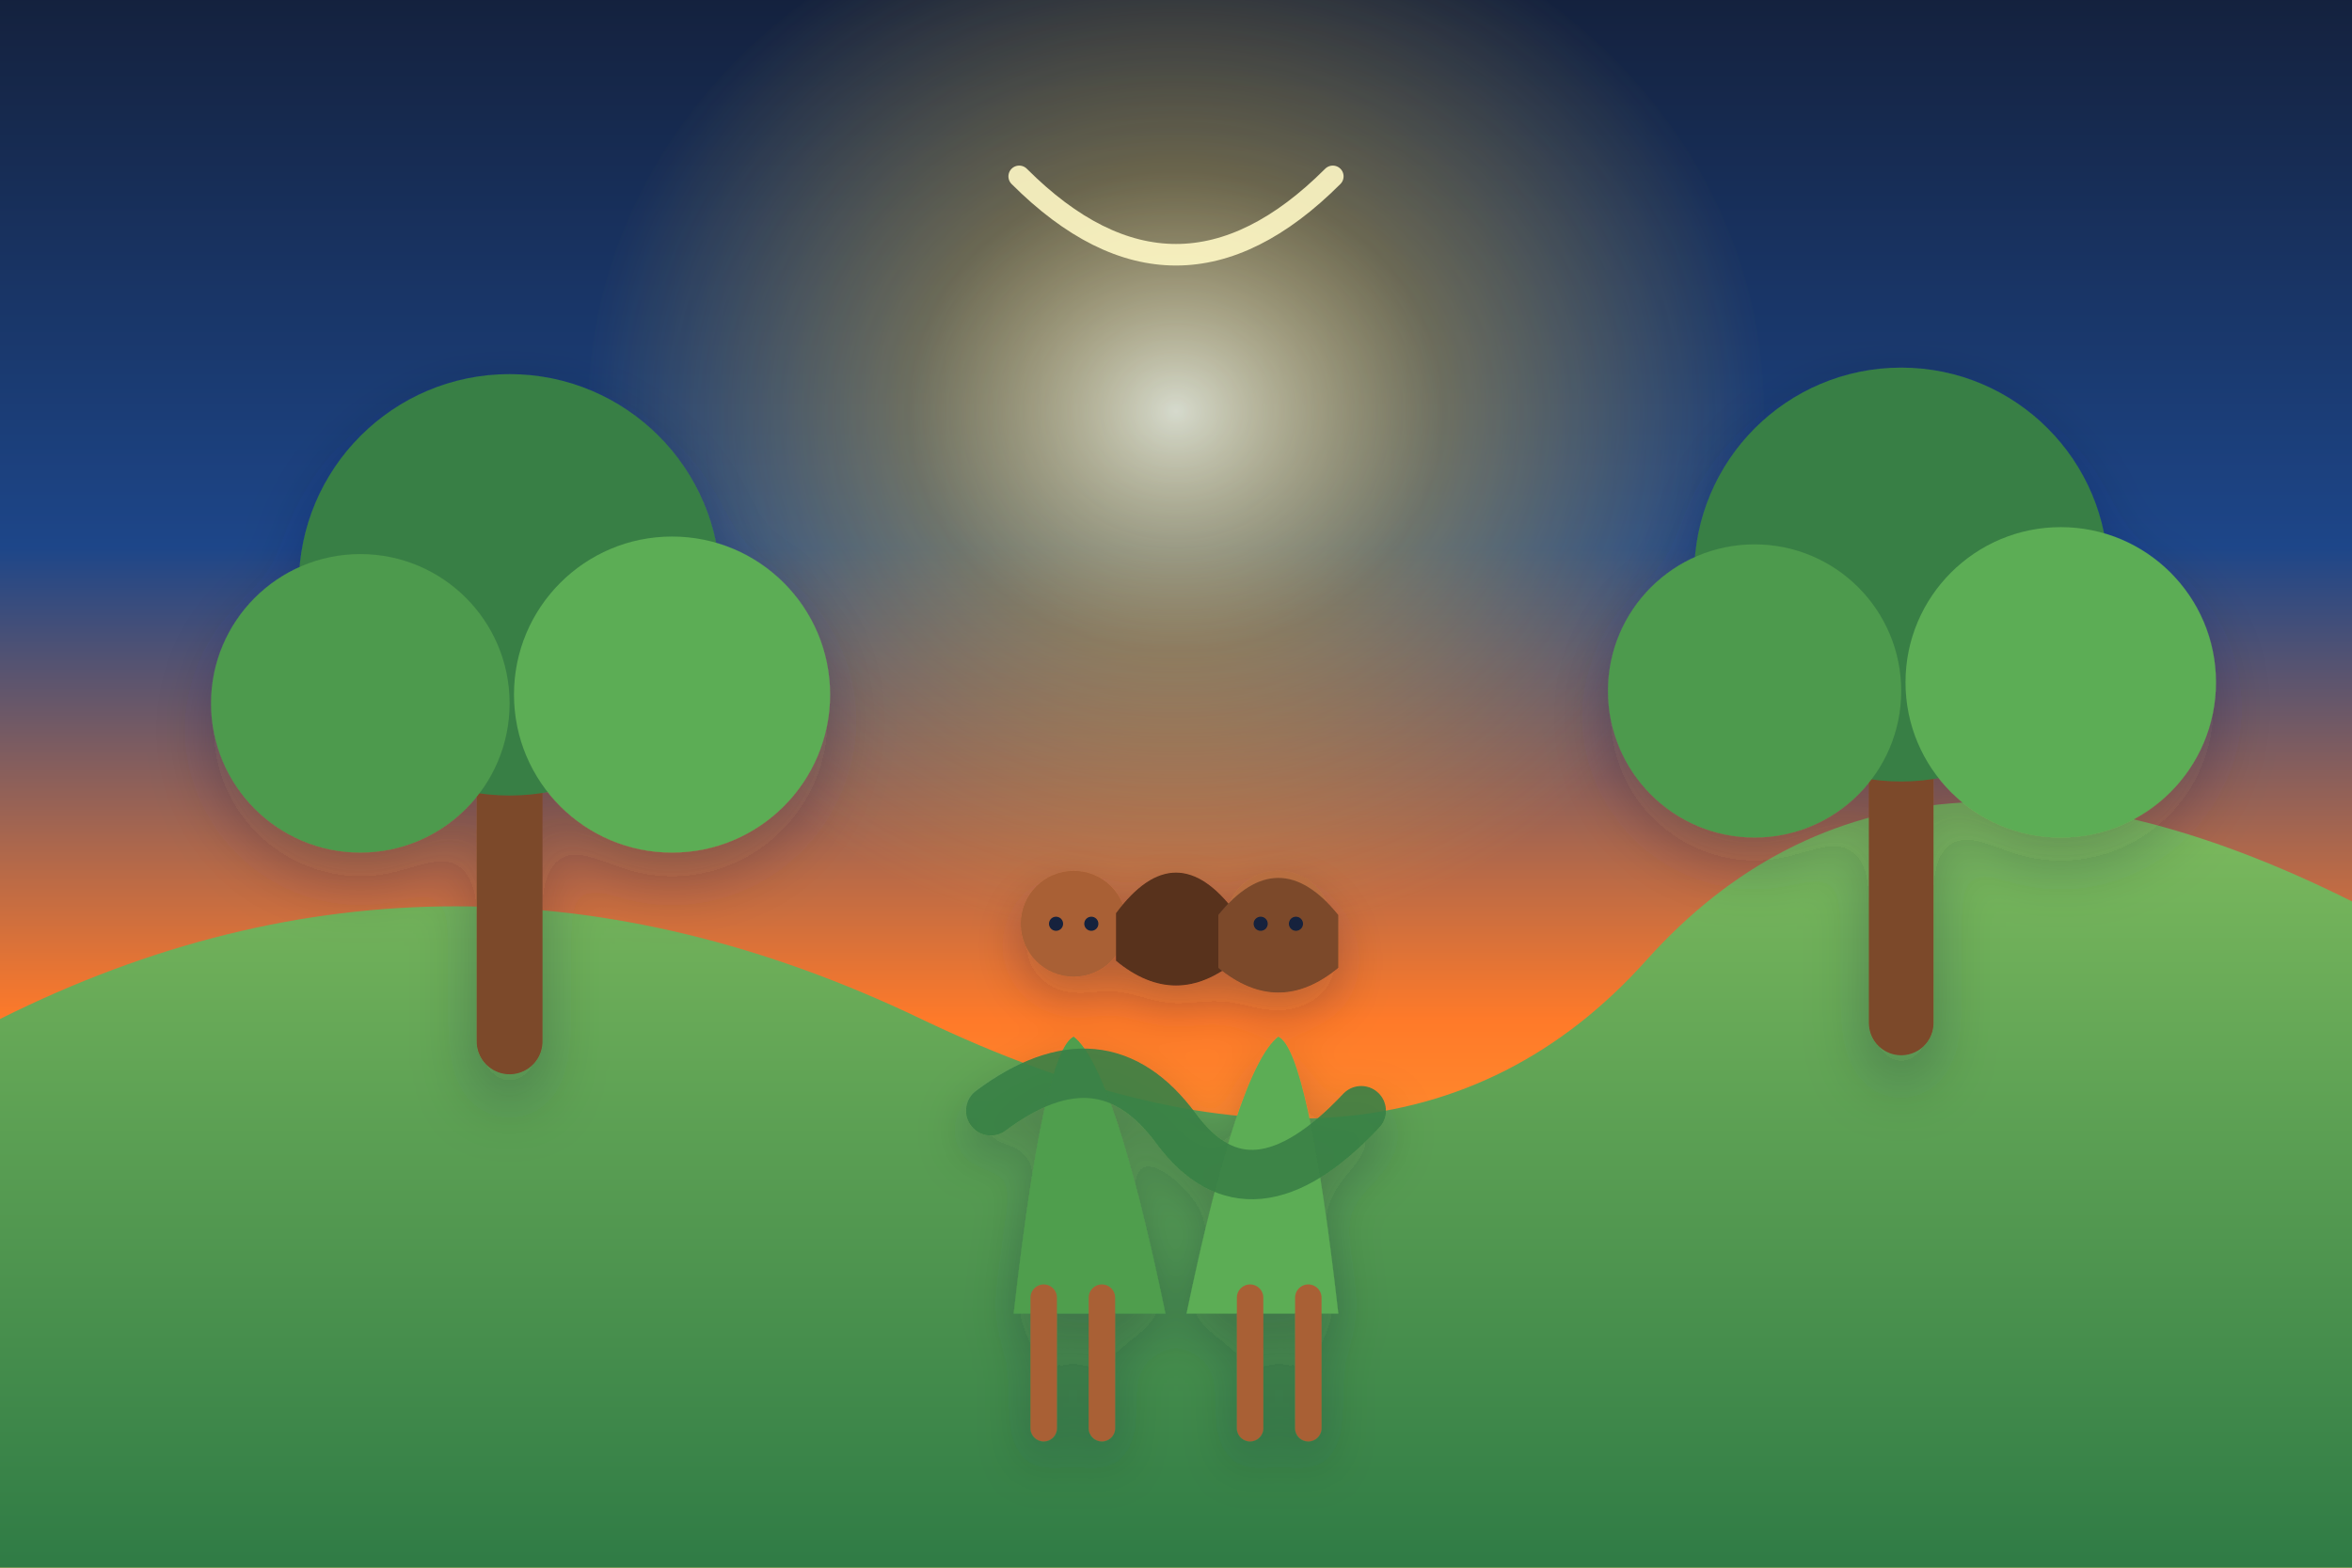
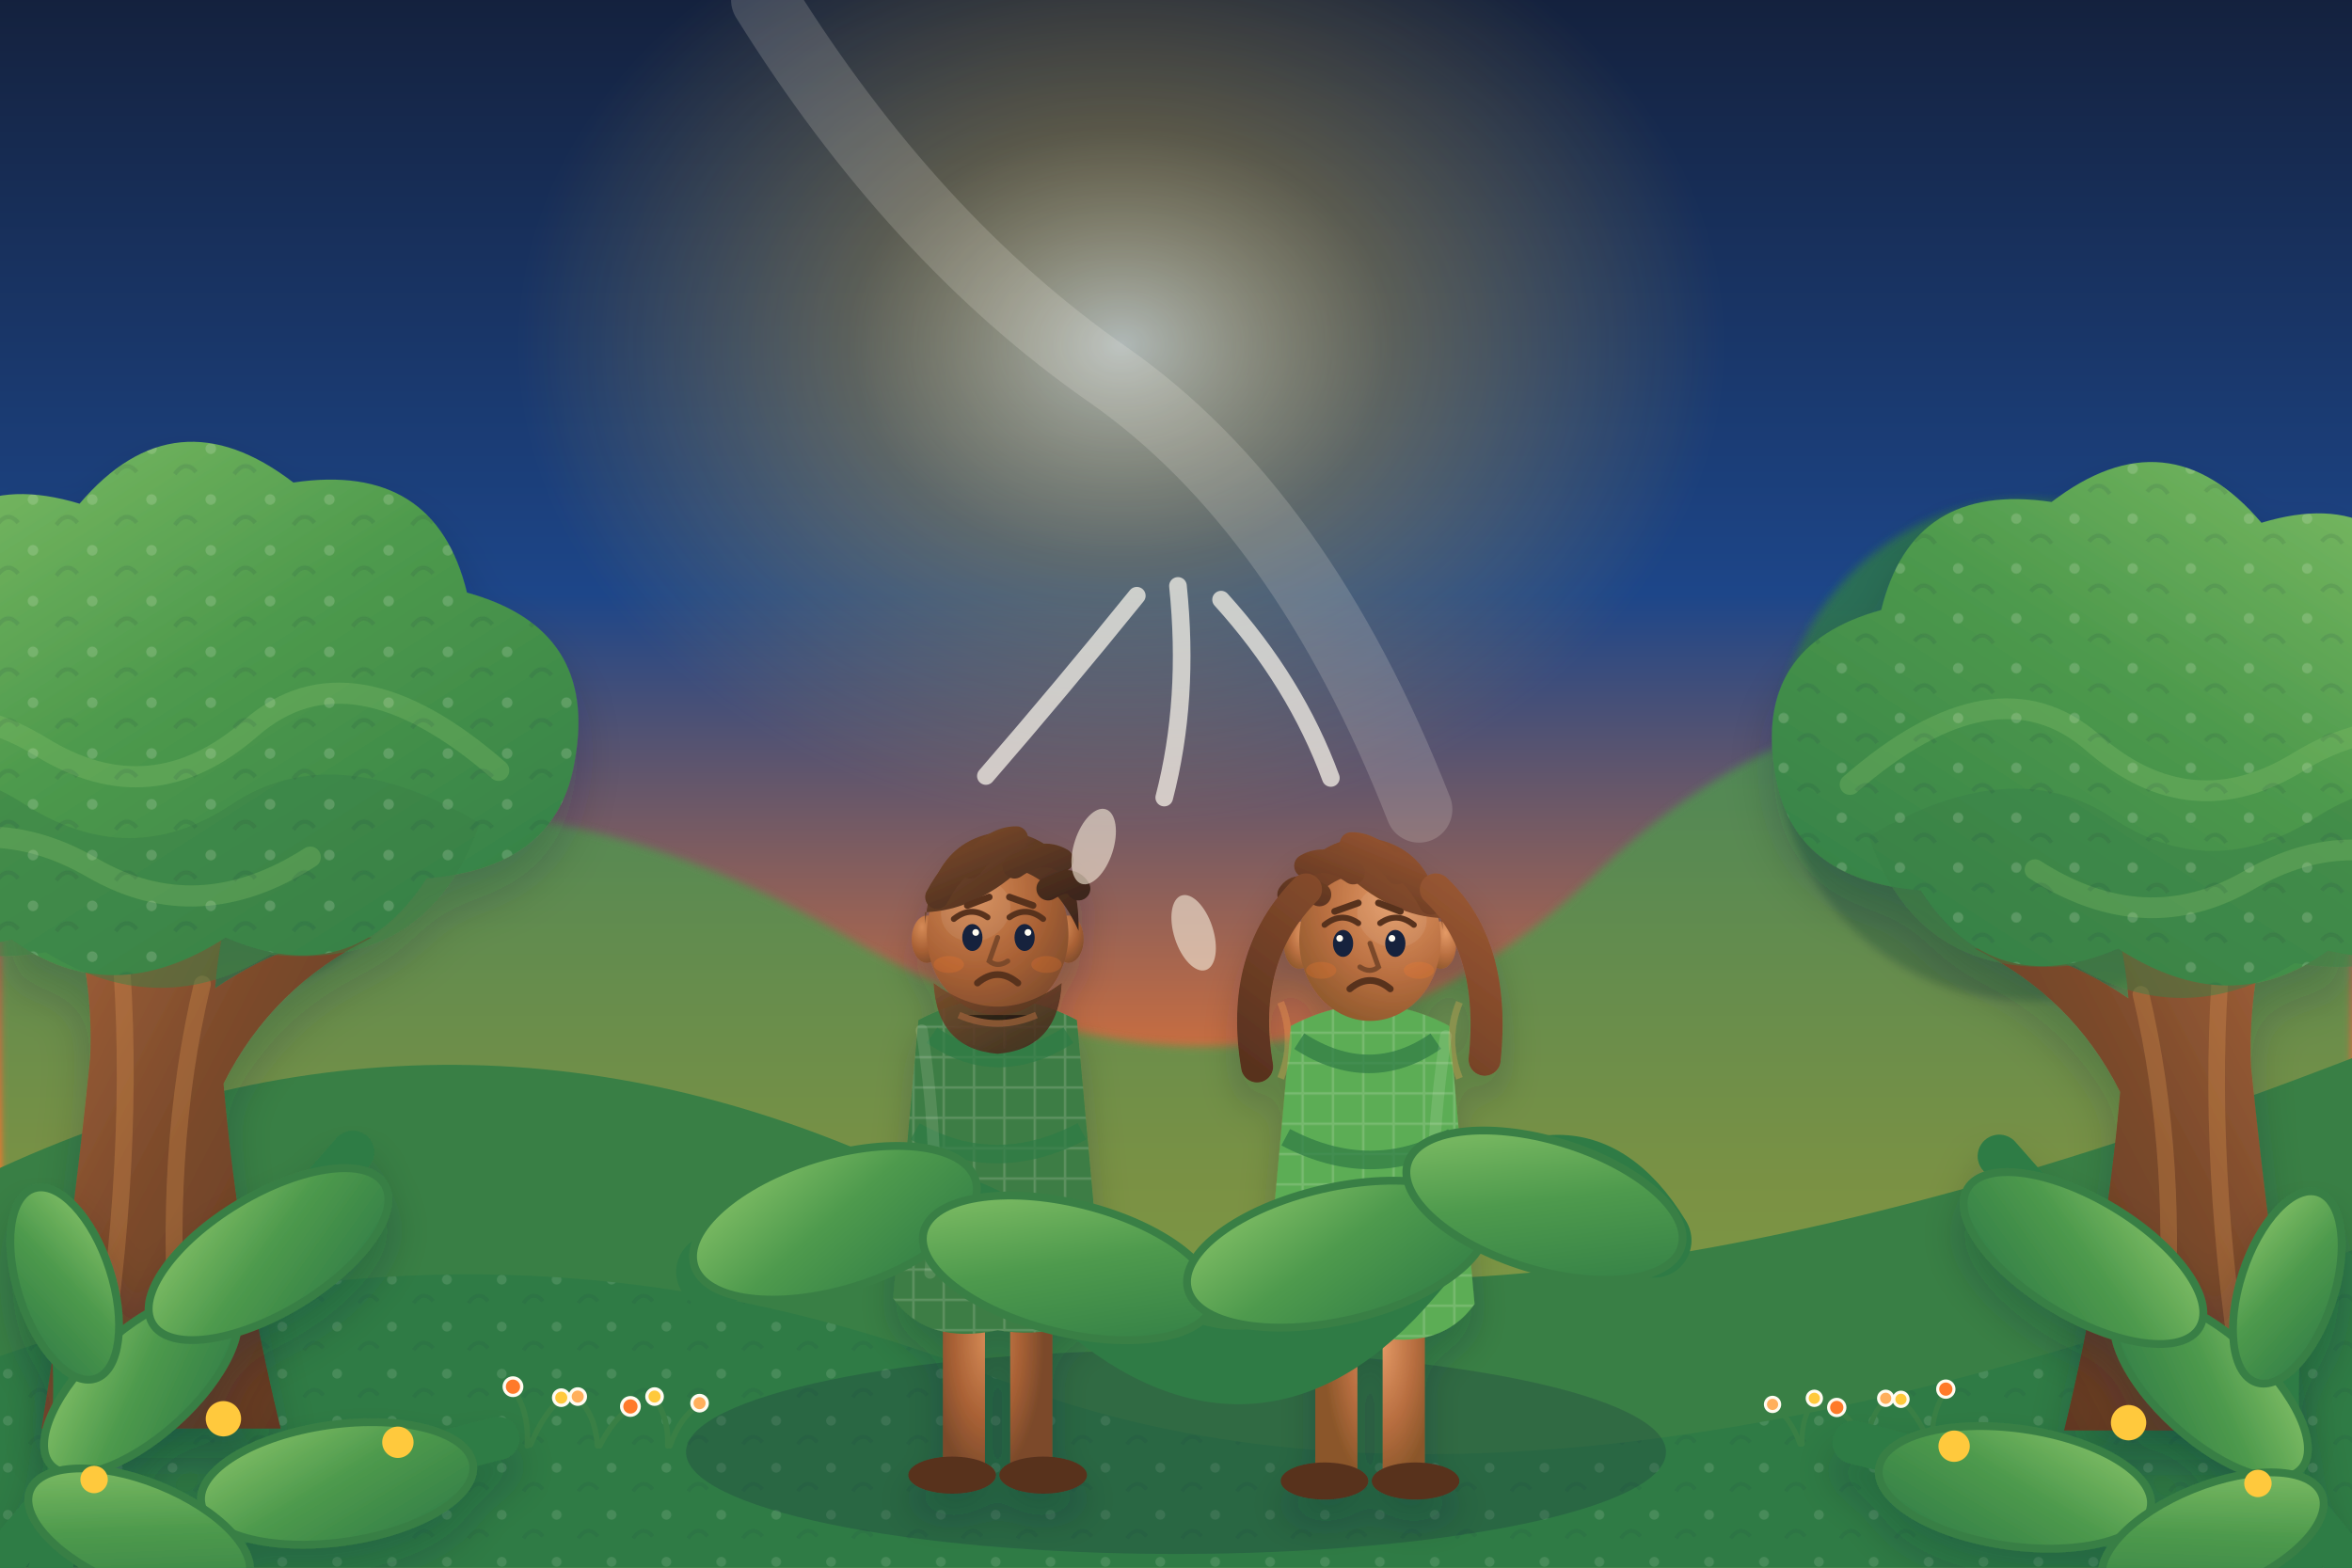
- <svg xmlns="http://www.w3.org/2000/svg" width="1200" height="800" viewBox="0 0 1200 800" role="img" aria-label="Adão e Eva se escondem entre as árvores">
+ <svg xmlns="http://www.w3.org/2000/svg" width="1200" height="800" viewBox="0 0 1200 800" role="img" aria-label="Adão e Eva se escondem entre folhas, mas uma luz acolhedora abre caminho até eles">
  <defs>
    <linearGradient id="creamLight" x1="0" y1="0" x2="0" y2="1">
      <stop stop-color="#FFFBF0" />
      <stop offset="1" stop-color="#F3E9D7" />
    </linearGradient>
    <linearGradient id="daySky" x1="0" y1="0" x2="0" y2="1">
      <stop stop-color="#63AFE2" />
      <stop offset=".6" stop-color="#CDEEFF" />
      <stop offset="1" stop-color="#FFF1C7" />
    </linearGradient>
    <linearGradient id="morningSky" x1="0" y1="0" x2="0" y2="1">
      <stop stop-color="#4B779A" />
      <stop offset=".4" stop-color="#F7A064" />
      <stop offset=".8" stop-color="#FCE0B0" />
      <stop offset="1" stop-color="#FFF5D6" />
    </linearGradient>
    <linearGradient id="sunsetSky" x1="0" y1="0" x2="0" y2="1">
      <stop stop-color="#14213D" />
      <stop offset=".35" stop-color="#1D4689" />
      <stop offset=".65" stop-color="#FF7A29" />
      <stop offset="1" stop-color="#FFC93C" />
    </linearGradient>
    <linearGradient id="nightSky" x1="0" y1="0" x2="0" y2="1">
      <stop stop-color="#07152F" />
      <stop offset=".6" stop-color="#14213D" />
      <stop offset="1" stop-color="#1D4689" />
    </linearGradient>
    <linearGradient id="stormSky" x1="0" y1="0" x2="0" y2="1">
      <stop stop-color="#121D2B" />
      <stop offset=".5" stop-color="#2D3E52" />
      <stop offset="1" stop-color="#4B627D" />
    </linearGradient>
    <linearGradient id="water" x1="0" y1="0" x2="1" y2="1">
      <stop stop-color="#2C78BD" />
      <stop offset=".55" stop-color="#68BDE7" />
      <stop offset="1" stop-color="#BDEBFA" />
    </linearGradient>
    <linearGradient id="oceanDeep" x1="0" y1="0" x2="0" y2="1">
      <stop stop-color="#08182B" />
      <stop offset=".5" stop-color="#133E6E" />
      <stop offset="1" stop-color="#246CA8" />
    </linearGradient>
    <linearGradient id="seaWall" x1="0" y1="0" x2="1" y2="0">
      <stop stop-color="#1D659E" stop-opacity=".92" />
      <stop offset=".5" stop-color="#4FA6DF" stop-opacity=".85" />
      <stop offset="1" stop-color="#82D2F5" stop-opacity=".95" />
    </linearGradient>
    <linearGradient id="garden" x1="0" y1="0" x2="0" y2="1">
      <stop stop-color="#7DBB5E" />
      <stop offset="1" stop-color="#2F7B45" />
    </linearGradient>
    <linearGradient id="hills" x1="0" y1="0" x2="0" y2="1">
      <stop stop-color="#94CD6E" />
      <stop offset=".6" stop-color="#55A14A" />
      <stop offset="1" stop-color="#2C6E38" />
    </linearGradient>
    <linearGradient id="desert" x1="0" y1="0" x2="0" y2="1">
      <stop stop-color="#F5DB99" />
      <stop offset=".65" stop-color="#DFB35A" />
      <stop offset="1" stop-color="#A87A2A" />
    </linearGradient>
    <linearGradient id="sandDune" x1="0" y1="0" x2="0" y2="1">
      <stop stop-color="#FCEAB3" />
      <stop offset="1" stop-color="#E2B868" />
    </linearGradient>
    <linearGradient id="palaceWall" x1="0" y1="0" x2="0" y2="1">
      <stop stop-color="#FFF7E3" />
      <stop offset=".7" stop-color="#E8D5B0" />
      <stop offset="1" stop-color="#CBB184" />
    </linearGradient>
    <linearGradient id="palaceGold" x1="0" y1="0" x2="1" y2="1">
      <stop stop-color="#FFF0A0" />
      <stop offset=".5" stop-color="#FFC93C" />
      <stop offset="1" stop-color="#EBA317" />
    </linearGradient>
    <linearGradient id="woodArk" x1="0" y1="0" x2="0" y2="1">
      <stop stop-color="#8B572A" />
      <stop offset=".5" stop-color="#6F3F19" />
      <stop offset="1" stop-color="#4A260B" />
    </linearGradient>
    <linearGradient id="stoneDen" x1="0" y1="0" x2="0" y2="1">
      <stop stop-color="#283547" />
      <stop offset=".6" stop-color="#182332" />
      <stop offset="1" stop-color="#0E1622" />
    </linearGradient>
    <linearGradient id="fireCol" x1="0" y1="1" x2="0" y2="0">
      <stop stop-color="#FF4500" />
      <stop offset=".4" stop-color="#FF7A29" />
      <stop offset=".8" stop-color="#FFC93C" />
      <stop offset="1" stop-color="#FFF9D6" />
    </linearGradient>
    <radialGradient id="divineLight">
      <stop stop-color="#FFFDE0" stop-opacity=".96" />
      <stop offset=".45" stop-color="#FFC93C" stop-opacity=".42" />
      <stop offset="1" stop-color="#FFC93C" stop-opacity="0" />
    </radialGradient>
    <radialGradient id="angelGlow">
      <stop stop-color="#FFFFFF" stop-opacity=".98" />
      <stop offset=".4" stop-color="#FFE885" stop-opacity=".55" />
      <stop offset="1" stop-color="#FFE885" stop-opacity="0" />
    </radialGradient>
    <radialGradient id="sunGlow">
      <stop stop-color="#FFF5B8" stop-opacity="1" />
      <stop offset=".35" stop-color="#FFC93C" stop-opacity=".8" />
      <stop offset="1" stop-color="#FF7A29" stop-opacity="0" />
    </radialGradient>
    <filter id="softShadow" x="-30%" y="-30%" width="160%" height="180%">
      <feDropShadow dx="0" dy="12" stdDeviation="14" flood-color="#14213D" flood-opacity=".25" />
    </filter>
    <filter id="cardShadow" x="-20%" y="-20%" width="140%" height="150%">
      <feDropShadow dx="0" dy="6" stdDeviation="8" flood-color="#0B1830" flood-opacity=".18" />
    </filter>
    <filter id="glow" x="-80%" y="-80%" width="260%" height="260%">
      <feGaussianBlur stdDeviation="10" result="blur" />
      <feMerge>
        <feMergeNode in="blur" />
        <feMergeNode in="SourceGraphic" />
      </feMerge>
    </filter>
    <filter id="strongGlow" x="-100%" y="-100%" width="300%" height="300%">
      <feGaussianBlur stdDeviation="18" result="blur" />
      <feMerge>
        <feMergeNode in="blur" />
        <feMergeNode in="SourceGraphic" />
      </feMerge>
    </filter>
  </defs>
-   <rect width="1200" height="800" fill="url(#sunsetSky)" />
-   <ellipse cx="600" cy="210" rx="300" ry="270" fill="url(#divineLight)" opacity=".85" />
-   <path d="M0 520Q230 405 470 520T840 490T1200 460V800H0z" fill="url(#garden)" />
-   <g transform="translate(260 285) scale(1.12)" filter="url(#softShadow)">
-     <path d="M0 220V40" stroke="#7B4A2B" stroke-width="30" stroke-linecap="round" />
-     <circle cx="0" cy="12" r="96" fill="#397F45" />
-     <circle cx="-68" cy="66" r="68" fill="#4E9A4D" />
-     <circle cx="74" cy="62" r="72" fill="#5CAD55" />
-   </g>
-   <g transform="translate(970 280) scale(1.1)" filter="url(#softShadow)">
-     <path d="M0 220V40" stroke="#7B4A2B" stroke-width="30" stroke-linecap="round" />
-     <circle cx="0" cy="12" r="96" fill="#397F45" />
-     <circle cx="-68" cy="66" r="68" fill="#4E9A4D" />
-     <circle cx="74" cy="62" r="72" fill="#5CAD55" />
-   </g>
-   <g transform="translate(600 520) scale(0.9)" filter="url(#softShadow)">
-     <circle cx="-58" cy="-54" r="30" fill="#A96135" />
-     <circle cx="58" cy="-54" r="30" fill="#B86E40" />
-     <path d="M-34-60q34-46 68 0v27q-34 28-68 0z" fill="#59321F" />
-     <path d="M24-59q34-42 68 0v30q-34 28-68 0z" fill="#7B4A2B" />
-     <circle cx="-68" cy="-54" r="4" fill="#14213D" />
-     <circle cx="-48" cy="-54" r="4" fill="#14213D" />
-     <circle cx="48" cy="-54" r="4" fill="#14213D" />
-     <circle cx="68" cy="-54" r="4" fill="#14213D" />
-     <path d="M-92 167Q-75 18-58 10Q-35 28-6 167z" fill="#4F9E4E" />
-     <path d="M6 167Q35 28 58 10q17 8 34 157z" fill="#5CAD55" />
-     <path d="M-75 158v74M-42 158v74M42 158v74M75 158v74" stroke="#A96135" stroke-width="15" stroke-linecap="round" />
-     <path d="M-105 52Q-42 5 0 62T105 52" fill="none" stroke="#397F45" stroke-width="28" stroke-linecap="round" opacity=".9" />
-   </g>
-   <path d="M520 90q80 80 160 0" fill="none" stroke="#FFF8C5" stroke-width="11" stroke-linecap="round" opacity=".9" />
+   <defs>
+     <linearGradient id="edenDawn" x1="0" y1="0" x2="0" y2="1">
+       <stop stop-color="#1D4689" />
+       <stop offset=".34" stop-color="#63AFE2" />
+       <stop offset=".72" stop-color="#FFC93C" />
+       <stop offset="1" stop-color="#FFFBF0" />
+     </linearGradient>
+     <linearGradient id="edenEvening" x1="0" y1="0" x2="0" y2="1">
+       <stop stop-color="#14213D" />
+       <stop offset=".38" stop-color="#1D4689" />
+       <stop offset=".76" stop-color="#FF7A29" />
+       <stop offset="1" stop-color="#FFC93C" />
+     </linearGradient>
+     <linearGradient id="edenLeaf" x1="0" y1="0" x2="1" y2="1">
+       <stop stop-color="#8BC66A" />
+       <stop offset=".48" stop-color="#4E9A4D" />
+       <stop offset="1" stop-color="#2F7B45" />
+     </linearGradient>
+     <linearGradient id="edenBark" x1="0" y1="0" x2="1" y2="1">
+       <stop stop-color="#B86E40" />
+       <stop offset=".52" stop-color="#7B4A2B" />
+       <stop offset="1" stop-color="#59321F" />
+     </linearGradient>
+     <linearGradient id="edenRiver" x1="0" y1="0" x2="1" y2="1">
+       <stop stop-color="#BDEBFA" />
+       <stop offset=".48" stop-color="#68BDE7" />
+       <stop offset="1" stop-color="#1D4689" />
+     </linearGradient>
+     <linearGradient id="wovenAmber" x1="0" y1="0" x2="1" y2="1">
+       <stop stop-color="#FFC93C" />
+       <stop offset=".52" stop-color="#FF7A29" />
+       <stop offset="1" stop-color="#B86E40" />
+     </linearGradient>
+     <linearGradient id="wovenBlue" x1="0" y1="0" x2="1" y2="1">
+       <stop stop-color="#68BDE7" />
+       <stop offset=".5" stop-color="#1D4689" />
+       <stop offset="1" stop-color="#14213D" />
+     </linearGradient>
+     <radialGradient id="skinAdam" cx=".34" cy=".24" r=".85">
+       <stop stop-color="#D58A56" />
+       <stop offset=".58" stop-color="#A96135" />
+       <stop offset="1" stop-color="#7B4A2B" />
+     </radialGradient>
+     <radialGradient id="skinEva" cx=".34" cy=".24" r=".85">
+       <stop stop-color="#E49A66" />
+       <stop offset=".58" stop-color="#B86E40" />
+       <stop offset="1" stop-color="#8B572A" />
+     </radialGradient>
+     <linearGradient id="hairAdam" x1="0" y1="0" x2="1" y2="1">
+       <stop stop-color="#7B4A2B" />
+       <stop offset="1" stop-color="#3C251B" />
+     </linearGradient>
+     <linearGradient id="hairEva" x1="0" y1="0" x2="1" y2="1">
+       <stop stop-color="#9A5732" />
+       <stop offset="1" stop-color="#59321F" />
+     </linearGradient>
+     <linearGradient id="meadowPaint" x1="0" y1="0" x2="1" y2="1">
+       <stop stop-color="#8BC66A" />
+       <stop offset=".47" stop-color="#5CAD55" />
+       <stop offset="1" stop-color="#397F45" />
+     </linearGradient>
+     <pattern id="leafSpeckle" width="28" height="24" patternUnits="userSpaceOnUse">
+       <circle cx="4" cy="5" r="2.5" fill="#FFFBF0" opacity=".18" />
+       <path d="M15 17q5-7 10-1" fill="none" stroke="#14213D" stroke-width="2" opacity=".11" />
+     </pattern>
+     <pattern id="earthSpeckle" width="34" height="28" patternUnits="userSpaceOnUse">
+       <circle cx="8" cy="8" r="2" fill="#59321F" opacity=".18" />
+       <circle cx="26" cy="20" r="1.5" fill="#FFFBF0" opacity=".2" />
+       <path d="M12 23l8-5" stroke="#7B4A2B" stroke-width="2" opacity=".16" />
+     </pattern>
+     <pattern id="clothWeave" width="18" height="18" patternUnits="userSpaceOnUse">
+       <path d="M0 4h18M4 0v18" stroke="#FFFBF0" stroke-width="1.5" opacity=".16" />
+     </pattern>
+     <filter id="edenDepth" x="-25%" y="-25%" width="150%" height="170%">
+       <feDropShadow dx="0" dy="14" stdDeviation="11" flood-color="#14213D" flood-opacity=".22" />
+     </filter>
+     <filter id="farBlur" x="-20%" y="-20%" width="140%" height="140%">
+       <feGaussianBlur stdDeviation="2.4" />
+     </filter>
+     <filter id="watercolorGlow" x="-30%" y="-30%" width="160%" height="160%">
+       <feGaussianBlur stdDeviation="7" />
+     </filter>
+   </defs>
+   <rect width="1200" height="800" fill="url(#edenEvening)" />
+   <ellipse cx="572" cy="176" rx="310" ry="245" fill="url(#divineLight)" opacity=".68" />
+   <path d="M390 0q76 122 175 191T724 413" fill="none" stroke="#FFFBF0" stroke-width="34" opacity=".17" stroke-linecap="round" />
+   <g filter="url(#farBlur)" opacity=".74">
+     <path d="M0 470Q215 352 432 478T814 446T1200 408V800H0z" fill="#4E9A4D" />
+     <g fill="#2F7B45">
+       <circle cx="110" cy="397" r="112" />
+       <circle cx="1035" cy="383" r="128" />
+     </g>
+   </g>
+   <path d="M0 596Q240 486 480 606T1200 540V800H0z" fill="#397F45" />
+   <path d="M0 692Q255 603 510 704T1200 638V800H0z" fill="#2F7B45" />
+   <path d="M0 692Q255 603 510 704T1200 638V800H0z" fill="url(#leafSpeckle)" opacity=".66" />
+   <g transform="translate(73 405) scale(1.08 1.08)" filter="url(#edenDepth)">
+     <path d="M-48 300Q-34 214-25 125Q-22 57-62-8Q-15 6 5 56Q27 10 78-26Q39 30 34 92Q74 65 108 68Q61 91 38 137Q45 218 65 300z" fill="url(#edenBark)" />
+     <path d="M-20 275q18-118 8-216M17 265q-8-95 11-175" fill="none" stroke="#FFAF5C" stroke-width="8" opacity=".23" stroke-linecap="round" />
+     <g fill="url(#edenLeaf)">
+       <path d="M-185-18q14-65 71-71q18-68 84-48q45-53 101-10q67-10 82 52q62 17 51 79q-8 51-70 56q-35 54-95 28q-54 35-101 1q-66 15-87-38q-43-12-36-49z" />
+       <path d="M-158 7q52-34 102-2t98 0t117 9q-24 70-99 62q-52 32-106-1q-80 13-112-68z" fill="#397F45" opacity=".48" />
+     </g>
+     <path d="M-160-20q60-34 112-2t99-9t117 20M-123 35q49-29 99 0t103-5" fill="none" stroke="#8BC66A" stroke-width="10" opacity=".28" stroke-linecap="round" />
+     <path d="M-185-18q14-65 71-71q18-68 84-48q45-53 101-10q67-10 82 52q62 17 51 79q-8 51-70 56q-35 54-95 28q-54 35-101 1q-66 15-87-38q-43-12-36-49z" fill="url(#leafSpeckle)" opacity=".9" />
+   </g>
+   <g transform="translate(1122 412) scale(-1.06 1.06)" filter="url(#edenDepth)">
+     <path d="M-48 300Q-34 214-25 125Q-22 57-62-8Q-15 6 5 56Q27 10 78-26Q39 30 34 92Q74 65 108 68Q61 91 38 137Q45 218 65 300z" fill="url(#edenBark)" />
+     <path d="M-20 275q18-118 8-216M17 265q-8-95 11-175" fill="none" stroke="#FFAF5C" stroke-width="8" opacity=".23" stroke-linecap="round" />
+     <g fill="url(#edenLeaf)">
+       <path d="M-185-18q14-65 71-71q18-68 84-48q45-53 101-10q67-10 82 52q62 17 51 79q-8 51-70 56q-35 54-95 28q-54 35-101 1q-66 15-87-38q-43-12-36-49z" />
+       <path d="M-158 7q52-34 102-2t98 0t117 9q-24 70-99 62q-52 32-106-1q-80 13-112-68z" fill="#397F45" opacity=".48" />
+     </g>
+     <path d="M-160-20q60-34 112-2t99-9t117 20M-123 35q49-29 99 0t103-5" fill="none" stroke="#8BC66A" stroke-width="10" opacity=".28" stroke-linecap="round" />
+     <path d="M-185-18q14-65 71-71q18-68 84-48q45-53 101-10q67-10 82 52q62 17 51 79q-8 51-70 56q-35 54-95 28q-54 35-101 1q-66 15-87-38q-43-12-36-49z" fill="url(#leafSpeckle)" opacity=".9" />
+   </g>
+   <g transform="translate(600 613)">
+     <ellipse cx="0" cy="128" rx="250" ry="52" fill="#14213D" opacity=".22" />
+     <g transform="translate(-91 -46) scale(0.86 0.86)" filter="url(#edenDepth)">
+       <path d="M-20 112v98M20 112v98" fill="none" stroke="url(#skinAdam)" stroke-width="25" stroke-linecap="round" />
+       <ellipse cx="-27" cy="216" rx="26" ry="11" fill="#59321F" />
+       <ellipse cx="27" cy="216" rx="26" ry="11" fill="#59321F" />
+       <path d="M-34-18Q-7 24 18 42M34-18Q8 10-17 39" fill="none" stroke="url(#skinAdam)" stroke-width="22" stroke-linecap="round" />
+       <circle cx="18" cy="42" r="12" fill="url(#skinAdam)" />
+       <circle cx="-17" cy="39" r="12" fill="url(#skinAdam)" />
+       <path d="M-47-54Q0-79 47-54L62 111Q42 137 0 130Q-42 139-62 111z" fill="#3D7D44" />
+       <path d="M-47-54Q0-79 47-54L62 111Q42 137 0 130Q-42 139-62 111z" fill="url(#clothWeave)" />
+       <path d="M-39-45Q0-18 42-45M-49 12q48 27 99 0" fill="none" stroke="#2F7B45" stroke-width="11" opacity=".72" />
+       <path d="M-45-48q12 79 5 144" fill="none" stroke="#FFFBF0" stroke-width="7" opacity=".12" stroke-linecap="round" />
+       <path d="M-54 66q29-23 54 1q26-25 54-1q-28 15-54 47q-26-32-54-47z" fill="#397F45" opacity=".94" />
+       <path d="M0 67v42" stroke="#8BC66A" stroke-width="4" opacity=".6" />
+       <g transform="scale(1 1)">
+         <ellipse cx="-42" cy="-102" rx="9" ry="14" fill="url(#skinAdam)" />
+         <ellipse cx="42" cy="-102" rx="9" ry="14" fill="url(#skinAdam)" />
+         <ellipse cx="0" cy="-105" rx="42" ry="48" fill="url(#skinAdam)" />
+         <ellipse cx="-13" cy="-119" rx="21" ry="18" fill="#FFFBF0" opacity=".08" transform="rotate(-22 -13 -119)" />
+         <path d="M-43-111q4-51 47-55q45 4 44 59q-13-29-35-36q-27 24-56 25z" fill="url(#hairAdam)" />
+         <path d="M-36-127q9-17 20-23M-16-145q13-17 27-17M10-145q16-11 28-4M30-132q13-8 18 0" fill="none" stroke="url(#hairAdam)" stroke-width="14" stroke-linecap="round" />
+         <path d="M-26-114q10-8 20-1M7-115q10-7 20 1" fill="none" stroke="#59321F" stroke-width="3.5" stroke-linecap="round" />
+         <ellipse cx="-15" cy="-103" rx="6" ry="8" fill="#14213D" />
+         <ellipse cx="16" cy="-103" rx="6" ry="8" fill="#14213D" />
+         <circle cx="-13" cy="-106" r="2" fill="#FFFBF0" />
+         <circle cx="18" cy="-106" r="2" fill="#FFFBF0" />
+         <path d="M0-103l-5 14q5 4 11 0" fill="none" stroke="#7B4A2B" stroke-width="3" stroke-linecap="round" />
+         <path d="M-18-122l13-5M7-127l14 5M-12-76q12-10 24 0" fill="none" stroke="#59321F" stroke-width="4" stroke-linecap="round" />
+         <ellipse cx="-29" cy="-87" rx="9" ry="5" fill="#FF7A29" opacity=".22" />
+         <ellipse cx="29" cy="-87" rx="9" ry="5" fill="#FF7A29" opacity=".22" />
+       </g>
+       <path d="M-38-76q38 28 76 0q-2 39-38 42q-36-3-38-42z" fill="url(#hairAdam)" opacity=".88" />
+       <path d="M-23-57q23 10 46 0" stroke="#B86E40" stroke-width="4" opacity=".5" />
+     </g>
+     <g transform="translate(99 -43) scale(-0.86 0.86)" filter="url(#edenDepth)">
+       <path d="M-20 112v98M20 112v98" fill="none" stroke="url(#skinEva)" stroke-width="25" stroke-linecap="round" />
+       <ellipse cx="-27" cy="216" rx="26" ry="11" fill="#59321F" />
+       <ellipse cx="27" cy="216" rx="26" ry="11" fill="#59321F" />
+       <path d="M-34-18Q-7 24 18 42M34-18Q8 10-17 39" fill="none" stroke="url(#skinEva)" stroke-width="22" stroke-linecap="round" />
+       <circle cx="18" cy="42" r="12" fill="url(#skinEva)" />
+       <circle cx="-17" cy="39" r="12" fill="url(#skinEva)" />
+       <path d="M-47-54Q0-79 47-54L62 111Q42 137 0 130Q-42 139-62 111z" fill="#5CAD55" />
+       <path d="M-47-54Q0-79 47-54L62 111Q42 137 0 130Q-42 139-62 111z" fill="url(#clothWeave)" />
+       <path d="M-39-45Q0-18 42-45M-49 12q48 27 99 0" fill="none" stroke="#2F7B45" stroke-width="11" opacity=".72" />
+       <path d="M-45-48q12 79 5 144" fill="none" stroke="#FFFBF0" stroke-width="7" opacity=".12" stroke-linecap="round" />
+       <path d="M-54 66q29-23 54 1q26-25 54-1q-28 15-54 47q-26-32-54-47z" fill="#397F45" opacity=".94" />
+       <path d="M0 67v42" stroke="#8BC66A" stroke-width="4" opacity=".6" />
+       <g transform="scale(1 1)">
+         <ellipse cx="-42" cy="-102" rx="9" ry="14" fill="url(#skinEva)" />
+         <ellipse cx="42" cy="-102" rx="9" ry="14" fill="url(#skinEva)" />
+         <ellipse cx="0" cy="-105" rx="42" ry="48" fill="url(#skinEva)" />
+         <ellipse cx="-13" cy="-119" rx="21" ry="18" fill="#FFFBF0" opacity=".08" transform="rotate(-22 -13 -119)" />
+         <path d="M-43-111q4-51 47-55q45 4 44 59q-13-29-35-36q-27 24-56 25z" fill="url(#hairEva)" />
+         <path d="M-36-127q9-17 20-23M-16-145q13-17 27-17M10-145q16-11 28-4M30-132q13-8 18 0" fill="none" stroke="url(#hairEva)" stroke-width="14" stroke-linecap="round" />
+         <path d="M-26-114q10-8 20-1M7-115q10-7 20 1" fill="none" stroke="#59321F" stroke-width="3.5" stroke-linecap="round" />
+         <ellipse cx="-15" cy="-103" rx="6" ry="8" fill="#14213D" />
+         <ellipse cx="16" cy="-103" rx="6" ry="8" fill="#14213D" />
+         <circle cx="-13" cy="-106" r="2" fill="#FFFBF0" />
+         <circle cx="18" cy="-106" r="2" fill="#FFFBF0" />
+         <path d="M0-103l-5 14q5 4 11 0" fill="none" stroke="#7B4A2B" stroke-width="3" stroke-linecap="round" />
+         <path d="M-18-122l13-5M7-127l14 5M-12-76q12-10 24 0" fill="none" stroke="#59321F" stroke-width="4" stroke-linecap="round" />
+         <ellipse cx="-29" cy="-87" rx="9" ry="5" fill="#FF7A29" opacity=".22" />
+         <ellipse cx="29" cy="-87" rx="9" ry="5" fill="#FF7A29" opacity=".22" />
+       </g>
+       <path d="M-39-135q-36 34-29 101M38-135q40 40 29 105" fill="none" stroke="url(#hairEva)" stroke-width="19" stroke-linecap="round" />
+       <path d="M-53-68q9 22 0 45M53-68q-9 22 0 45" fill="none" stroke="#FFAF5C" stroke-width="4" opacity=".2" />
+     </g>
+     <path d="M-236 36Q-145-41-53 44T118 36T244 20" fill="none" stroke="#2F7B45" stroke-width="38" stroke-linecap="round" />
+     <g fill="url(#edenLeaf)" stroke="#397F45" stroke-width="4">
+       <ellipse cx="-174" cy="11" rx="75" ry="34" transform="rotate(-17 -174 11)" />
+       <ellipse cx="-55" cy="34" rx="76" ry="33" transform="rotate(14 -55 34)" />
+       <ellipse cx="82" cy="27" rx="78" ry="34" transform="rotate(-13 82 27)" />
+       <ellipse cx="188" cy="2" rx="73" ry="33" transform="rotate(17 188 2)" />
+     </g>
+   </g>
+   <path d="M580 304q-38 47-77 92M601 299q6 58-7 108M623 306q38 42 56 91" fill="none" stroke="#FFFBF0" stroke-width="9" stroke-linecap="round" opacity=".7" />
+   <g fill="#F3E9D7" opacity=".62">
+     <ellipse cx="558" cy="432" rx="10" ry="20" transform="rotate(18 558 432)" />
+     <ellipse cx="609" cy="476" rx="10" ry="20" transform="rotate(-18 609 476)" />
+   </g>
+   <g transform="translate(269 711) scale(0.56 0.56)">
+     <g fill="none" stroke="#397F45" stroke-width="5" stroke-linecap="round">
+       <path d="M0 48q2-31-13-52M3 47q12-29 28-42M64 48q-2-29-18-43M66 48q12-24 28-35M128 48q1-26-12-43M130 48q10-28 27-37" />
+     </g>
+     <g stroke="#FFFBF0" stroke-width="3">
+       <circle cx="-13" cy="-6" r="8" fill="#FF7A29" />
+       <circle cx="31" cy="4" r="7" fill="#FFC93C" />
+       <circle cx="46" cy="3" r="7" fill="#FFAF5C" />
+       <circle cx="94" cy="12" r="8" fill="#FF7A29" />
+       <circle cx="116" cy="3" r="7" fill="#FFC93C" />
+       <circle cx="157" cy="9" r="7" fill="#FFAF5C" />
+     </g>
+   </g>
+   <g transform="translate(986 712) scale(-0.52 0.52)">
+     <g fill="none" stroke="#397F45" stroke-width="5" stroke-linecap="round">
+       <path d="M0 48q2-31-13-52M3 47q12-29 28-42M64 48q-2-29-18-43M66 48q12-24 28-35M128 48q1-26-12-43M130 48q10-28 27-37" />
+     </g>
+     <g stroke="#FFFBF0" stroke-width="3">
+       <circle cx="-13" cy="-6" r="8" fill="#FF7A29" />
+       <circle cx="31" cy="4" r="7" fill="#FFC93C" />
+       <circle cx="46" cy="3" r="7" fill="#FFAF5C" />
+       <circle cx="94" cy="12" r="8" fill="#FF7A29" />
+       <circle cx="116" cy="3" r="7" fill="#FFC93C" />
+       <circle cx="157" cy="9" r="7" fill="#FFAF5C" />
+     </g>
+   </g>
+   <g transform="translate(0 618) scale(1 1)" filter="url(#edenDepth)">
+     <path d="M0 180Q95 66 180-30M0 215Q136 145 254 116M18 210Q55 90 24 5" fill="none" stroke="#2F7B45" stroke-width="22" stroke-linecap="round" />
+     <g fill="url(#edenLeaf)" stroke="#397F45" stroke-width="4">
+       <ellipse cx="72" cy="88" rx="62" ry="27" transform="rotate(-42 72 88)" />
+       <ellipse cx="137" cy="22" rx="69" ry="30" transform="rotate(-31 137 22)" />
+       <ellipse cx="172" cy="139" rx="70" ry="30" transform="rotate(-8 172 139)" />
+       <ellipse cx="71" cy="165" rx="60" ry="27" transform="rotate(22 71 165)" />
+       <ellipse cx="33" cy="37" rx="51" ry="24" transform="rotate(72 33 37)" />
+     </g>
+     <g fill="#FFC93C">
+       <circle cx="114" cy="106" r="9" />
+       <circle cx="203" cy="118" r="8" />
+       <circle cx="48" cy="137" r="7" />
+     </g>
+   </g>
+   <g transform="translate(1200 620) scale(-1 1)" filter="url(#edenDepth)">
+     <path d="M0 180Q95 66 180-30M0 215Q136 145 254 116M18 210Q55 90 24 5" fill="none" stroke="#2F7B45" stroke-width="22" stroke-linecap="round" />
+     <g fill="url(#edenLeaf)" stroke="#397F45" stroke-width="4">
+       <ellipse cx="72" cy="88" rx="62" ry="27" transform="rotate(-42 72 88)" />
+       <ellipse cx="137" cy="22" rx="69" ry="30" transform="rotate(-31 137 22)" />
+       <ellipse cx="172" cy="139" rx="70" ry="30" transform="rotate(-8 172 139)" />
+       <ellipse cx="71" cy="165" rx="60" ry="27" transform="rotate(22 71 165)" />
+       <ellipse cx="33" cy="37" rx="51" ry="24" transform="rotate(72 33 37)" />
+     </g>
+     <g fill="#FFC93C">
+       <circle cx="114" cy="106" r="9" />
+       <circle cx="203" cy="118" r="8" />
+       <circle cx="48" cy="137" r="7" />
+     </g>
+   </g>
</svg>
